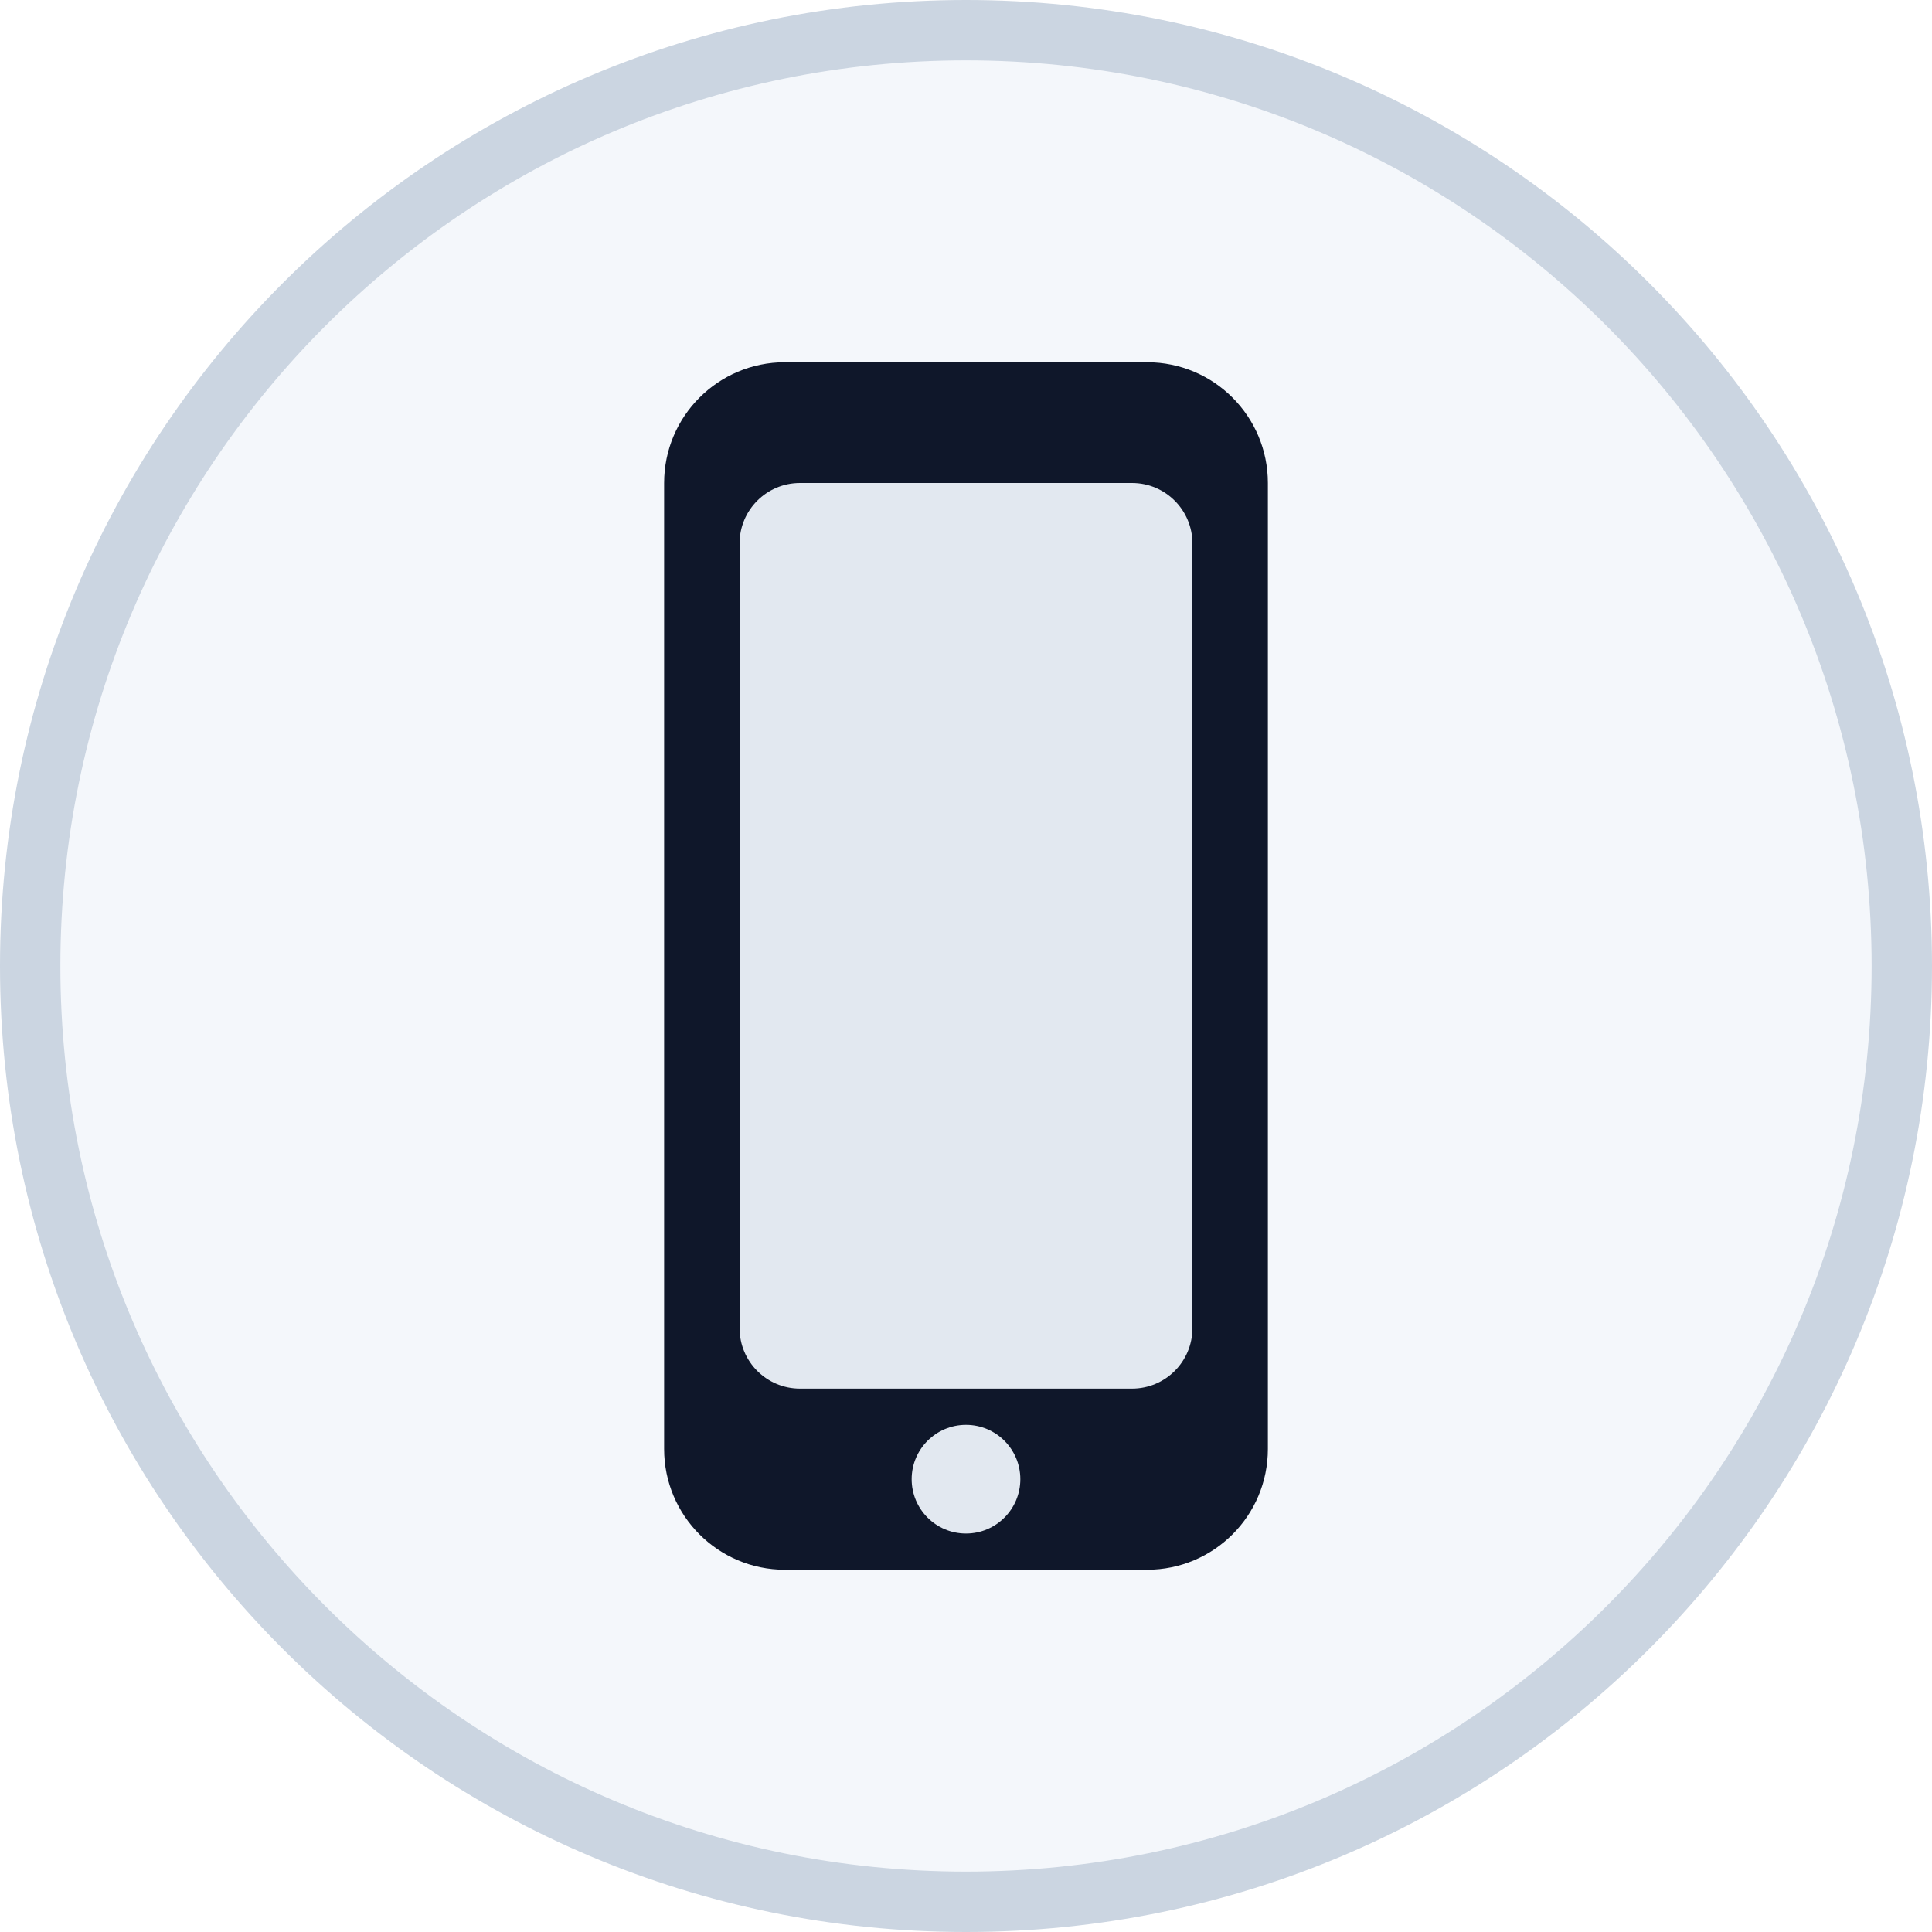
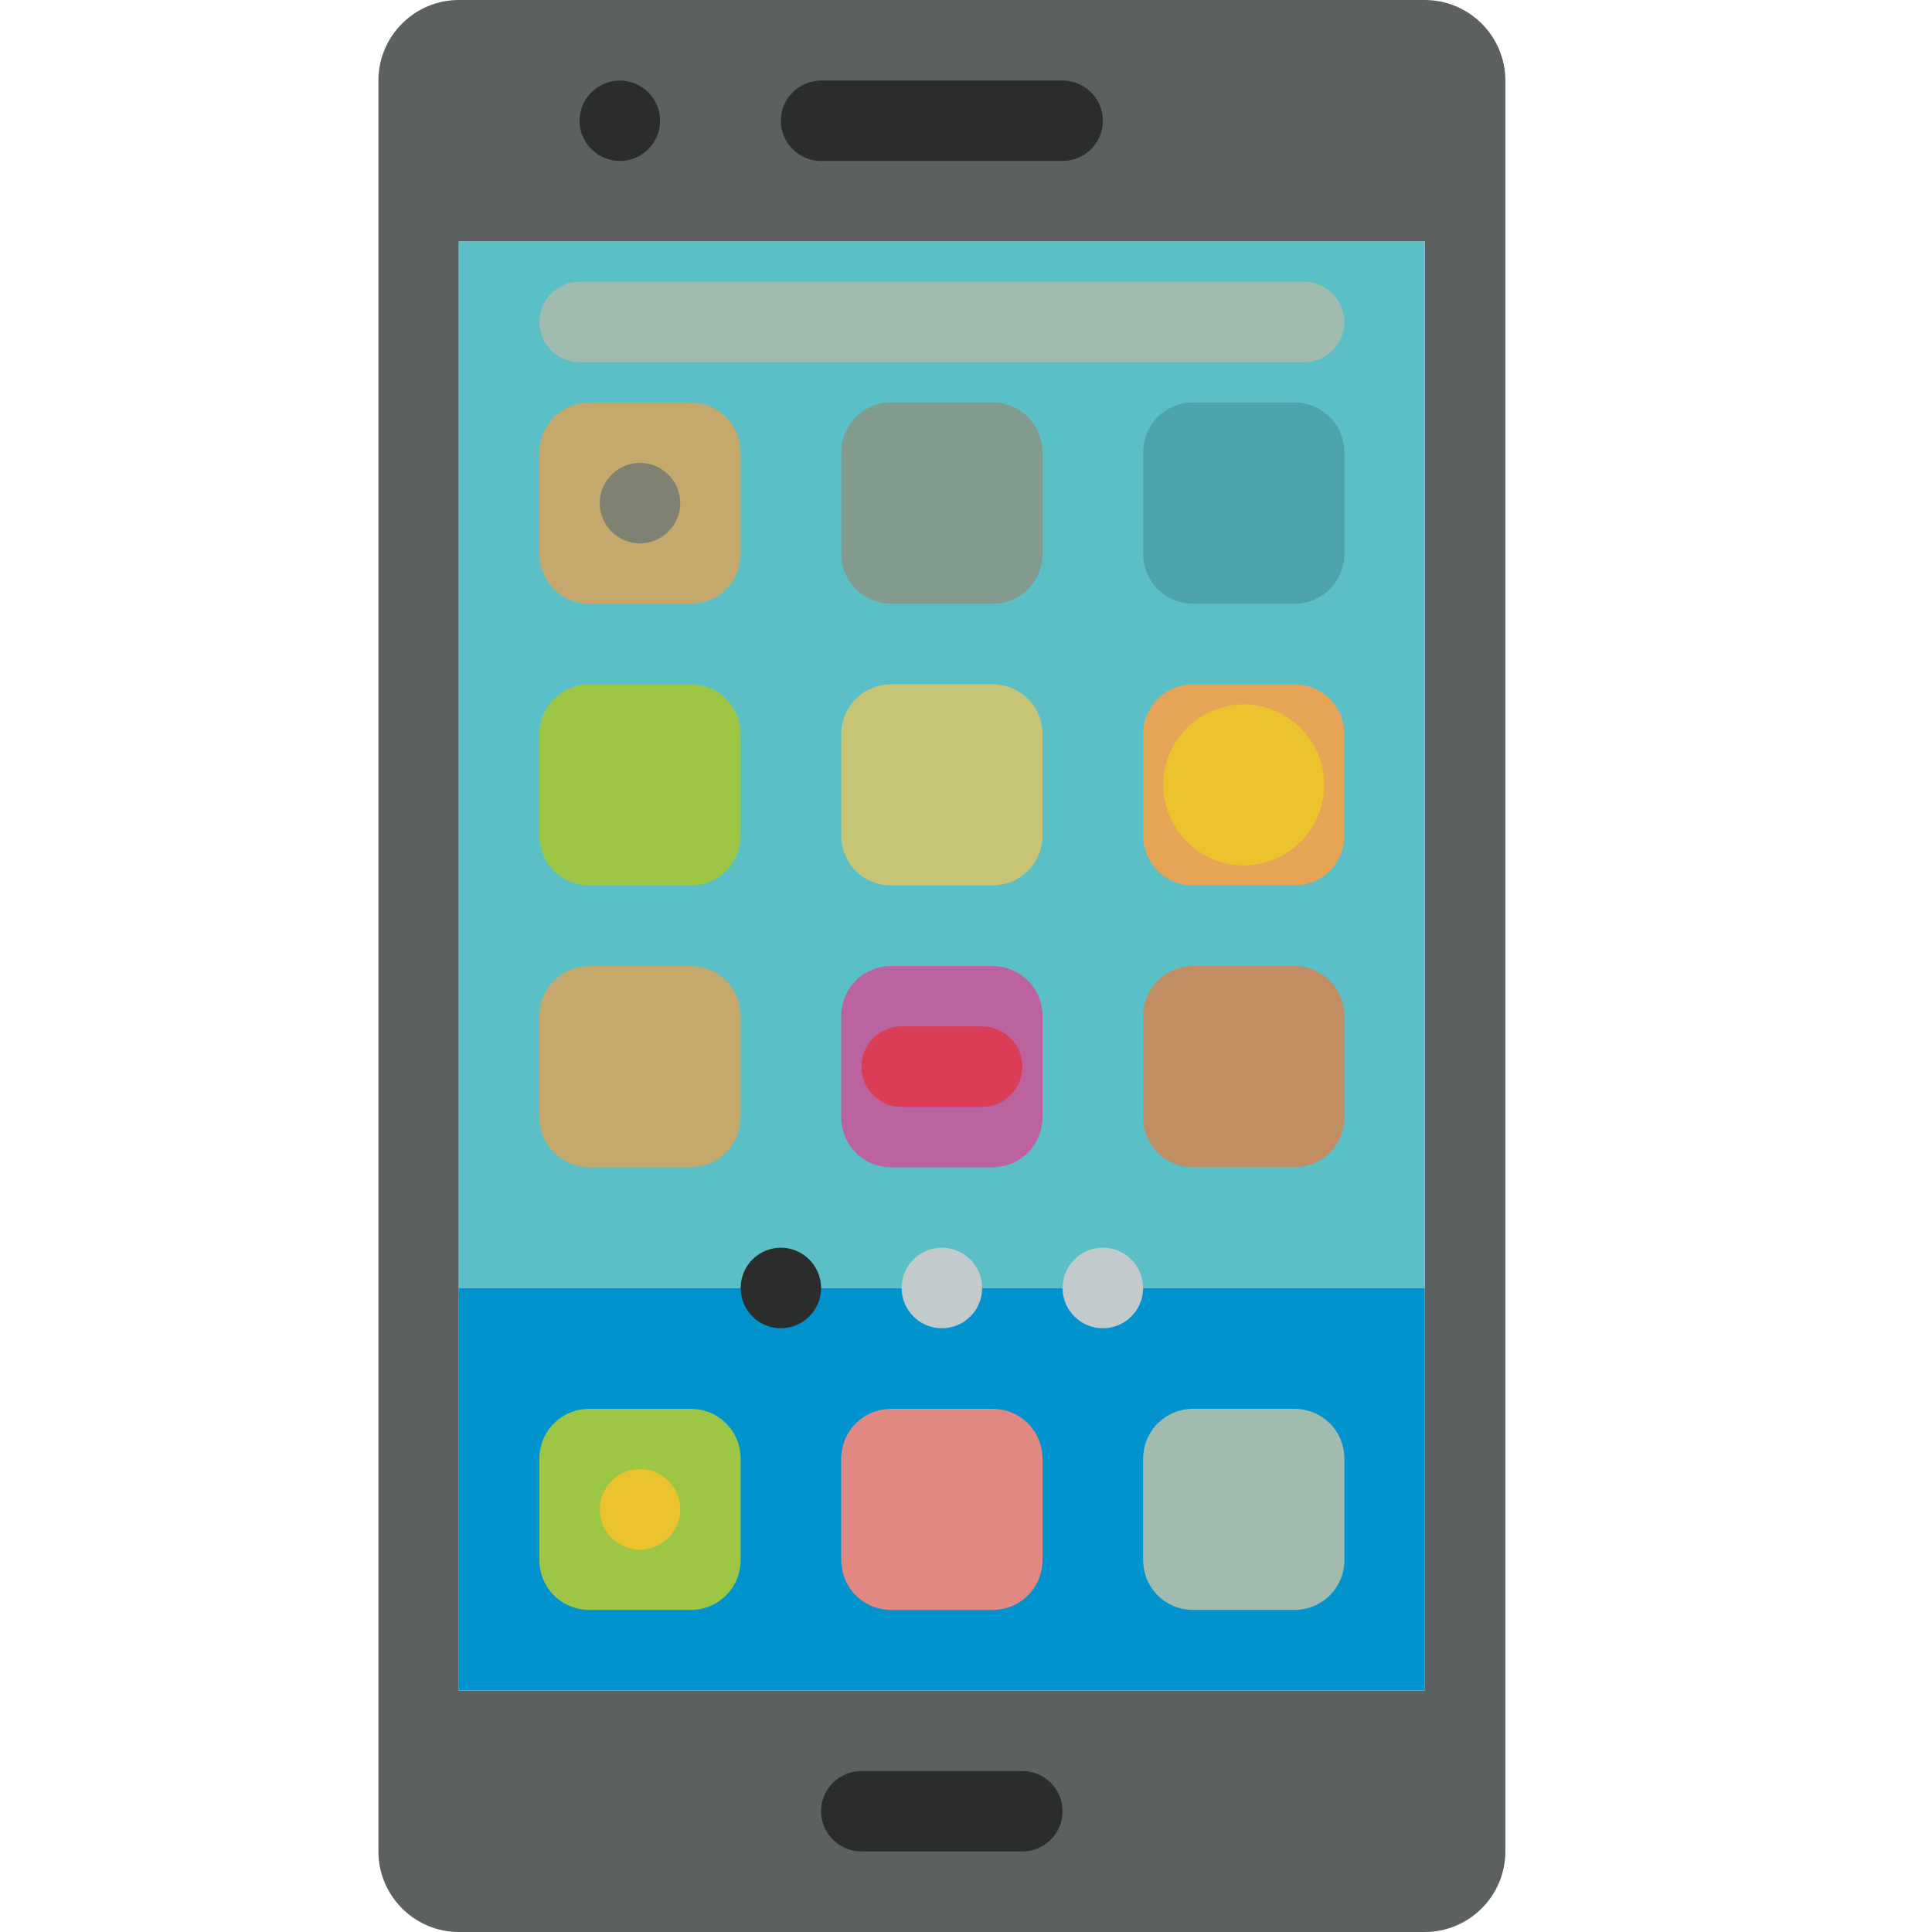
- <svg xmlns="http://www.w3.org/2000/svg" width="64" height="64" viewBox="0 0 64 64" fill="none">
-   <circle cx="32" cy="32" r="31" fill="#F4F7FB" stroke="#CBD5E1" stroke-width="2" />
-   <rect x="22" y="12" width="20" height="40" rx="4" fill="#0F172A" />
-   <rect x="24.5" y="16" width="15" height="30" rx="2" fill="#E2E8F0" />
-   <circle cx="32" cy="49" r="1.8" fill="#E2E8F0" />
+ <svg xmlns="http://www.w3.org/2000/svg" width="64px" height="64px" viewBox="0 0 64 64" version="1.1">
+   <g id="surface1">
+     <path style=" stroke:none;fill-rule:evenodd;fill:rgb(36.078%,37.647%,38.039%);fill-opacity:1;" d="M 15.199 0 L 47.199 0 C 48.668 0 49.867 1.199 49.867 2.668 L 49.867 61.332 C 49.867 62.801 48.668 64 47.199 64 L 15.199 64 C 13.734 64 12.535 62.801 12.535 61.332 L 12.535 2.668 C 12.535 1.199 13.734 0 15.199 0 M 15.199 8 L 15.199 56 L 47.199 56 L 47.199 8 Z M 15.199 8 " />
+     <path style=" stroke:none;fill-rule:evenodd;fill:rgb(35.294%,74.902%,78.039%);fill-opacity:1;" d="M 15.199 8 L 47.199 8 L 47.199 42.668 L 15.199 42.668 Z M 15.199 8 " />
+     <path style=" stroke:none;fill-rule:evenodd;fill:rgb(0%,57.647%,80.784%);fill-opacity:1;" d="M 15.199 42.668 L 47.199 42.668 L 47.199 56 L 15.199 56 Z M 15.199 42.668 " />
+     <path style=" stroke:none;fill-rule:evenodd;fill:rgb(16.863%,17.647%,17.647%);fill-opacity:1;" d="M 27.199 2.668 L 35.199 2.668 C 35.934 2.668 36.535 3.266 36.535 4 C 36.535 4.734 35.934 5.332 35.199 5.332 L 27.199 5.332 C 26.465 5.332 25.867 4.734 25.867 4 C 25.867 3.266 26.465 2.668 27.199 2.668 " />
+     <path style=" stroke:none;fill-rule:evenodd;fill:rgb(16.863%,17.647%,17.647%);fill-opacity:1;" d="M 20.535 5.332 C 21.266 5.332 21.867 4.734 21.867 4 C 21.867 3.266 21.266 2.668 20.535 2.668 C 19.801 2.668 19.199 3.266 19.199 4 C 19.199 4.734 19.801 5.332 20.535 5.332 " />
+     <path style=" stroke:none;fill-rule:evenodd;fill:rgb(16.863%,17.647%,17.647%);fill-opacity:1;" d="M 28.535 58.668 L 33.867 58.668 C 34.602 58.668 35.199 59.266 35.199 60 C 35.199 60.734 34.602 61.332 33.867 61.332 L 28.535 61.332 C 27.801 61.332 27.199 60.734 27.199 60 C 27.199 59.266 27.801 58.668 28.535 58.668 " />
+     <path style=" stroke:none;fill-rule:evenodd;fill:rgb(77.255%,65.882%,42.353%);fill-opacity:1;" d="M 19.535 13.332 L 22.867 13.332 C 23.801 13.332 24.535 14.066 24.535 15 L 24.535 18.332 C 24.535 19.266 23.801 20 22.867 20 L 19.535 20 C 18.602 20 17.867 19.266 17.867 18.332 L 17.867 15 C 17.867 14.066 18.602 13.332 19.535 13.332 " />
+     <path style=" stroke:none;fill-rule:evenodd;fill:rgb(51.373%,60.392%,56.078%);fill-opacity:1;" d="M 29.535 13.332 L 32.867 13.332 C 33.801 13.332 34.535 14.066 34.535 15 L 34.535 18.332 C 34.535 19.266 33.801 20 32.867 20 L 29.535 20 C 28.602 20 27.867 19.266 27.867 18.332 L 27.867 15 C 27.867 14.066 28.602 13.332 29.535 13.332 " />
+     <path style=" stroke:none;fill-rule:evenodd;fill:rgb(29.804%,63.922%,67.059%);fill-opacity:1;" d="M 39.535 13.332 L 42.867 13.332 C 43.801 13.332 44.535 14.066 44.535 15 L 44.535 18.332 C 44.535 19.266 43.801 20 42.867 20 L 39.535 20 C 38.602 20 37.867 19.266 37.867 18.332 L 37.867 15 C 37.867 14.066 38.602 13.332 39.535 13.332 " />
+     <path style=" stroke:none;fill-rule:evenodd;fill:rgb(61.961%,77.647%,27.059%);fill-opacity:1;" d="M 19.535 22.668 L 22.867 22.668 C 23.801 22.668 24.535 23.398 24.535 24.332 L 24.535 27.668 C 24.535 28.602 23.801 29.332 22.867 29.332 L 19.535 29.332 C 18.602 29.332 17.867 28.602 17.867 27.668 L 17.867 24.332 C 17.867 23.398 18.602 22.668 19.535 22.668 " />
+     <path style=" stroke:none;fill-rule:evenodd;fill:rgb(78.431%,76.863%,45.882%);fill-opacity:1;" d="M 29.535 22.668 L 32.867 22.668 C 33.801 22.668 34.535 23.398 34.535 24.332 L 34.535 27.668 C 34.535 28.602 33.801 29.332 32.867 29.332 L 29.535 29.332 C 28.602 29.332 27.867 28.602 27.867 27.668 L 27.867 24.332 C 27.867 23.398 28.602 22.668 29.535 22.668 " />
+     <path style=" stroke:none;fill-rule:evenodd;fill:rgb(89.804%,64.314%,33.725%);fill-opacity:1;" d="M 39.535 22.668 L 42.867 22.668 C 43.801 22.668 44.535 23.398 44.535 24.332 L 44.535 27.668 C 44.535 28.602 43.801 29.332 42.867 29.332 L 39.535 29.332 C 38.602 29.332 37.867 28.602 37.867 27.668 L 37.867 24.332 C 37.867 23.398 38.602 22.668 39.535 22.668 " />
+     <path style=" stroke:none;fill-rule:evenodd;fill:rgb(77.255%,65.882%,42.353%);fill-opacity:1;" d="M 19.535 32 L 22.867 32 C 23.801 32 24.535 32.734 24.535 33.668 L 24.535 37 C 24.535 37.934 23.801 38.668 22.867 38.668 L 19.535 38.668 C 18.602 38.668 17.867 37.934 17.867 37 L 17.867 33.668 C 17.867 32.734 18.602 32 19.535 32 " />
+     <path style=" stroke:none;fill-rule:evenodd;fill:rgb(73.333%,38.824%,61.961%);fill-opacity:1;" d="M 29.535 32 L 32.867 32 C 33.801 32 34.535 32.734 34.535 33.668 L 34.535 37 C 34.535 37.934 33.801 38.668 32.867 38.668 L 29.535 38.668 C 28.602 38.668 27.867 37.934 27.867 37 L 27.867 33.668 C 27.867 32.734 28.602 32 29.535 32 " />
+     <path style=" stroke:none;fill-rule:evenodd;fill:rgb(75.686%,55.294%,38.824%);fill-opacity:1;" d="M 39.535 32 L 42.867 32 C 43.801 32 44.535 32.734 44.535 33.668 L 44.535 37 C 44.535 37.934 43.801 38.668 42.867 38.668 L 39.535 38.668 C 38.602 38.668 37.867 37.934 37.867 37 L 37.867 33.668 C 37.867 32.734 38.602 32 39.535 32 " />
+     <path style=" stroke:none;fill-rule:evenodd;fill:rgb(63.137%,73.333%,68.235%);fill-opacity:1;" d="M 19.199 9.332 L 43.199 9.332 C 43.934 9.332 44.535 9.934 44.535 10.668 C 44.535 11.398 43.934 12 43.199 12 L 19.199 12 C 18.465 12 17.867 11.398 17.867 10.668 C 17.867 9.934 18.465 9.332 19.199 9.332 " />
+     <path style=" stroke:none;fill-rule:evenodd;fill:rgb(76.471%,79.216%,79.608%);fill-opacity:1;" d="M 37.867 42.668 C 37.867 41.93 37.27 41.332 36.535 41.332 C 35.797 41.332 35.199 41.93 35.199 42.668 C 35.199 43.402 35.797 44 36.535 44 C 37.27 44 37.867 43.402 37.867 42.668 Z M 37.867 42.668 " />
+     <path style=" stroke:none;fill-rule:evenodd;fill:rgb(76.471%,79.216%,79.608%);fill-opacity:1;" d="M 32.535 42.668 C 32.535 41.93 31.938 41.332 31.199 41.332 C 30.465 41.332 29.867 41.93 29.867 42.668 C 29.867 43.402 30.465 44 31.199 44 C 31.938 44 32.535 43.402 32.535 42.668 Z M 32.535 42.668 " />
+     <path style=" stroke:none;fill-rule:evenodd;fill:rgb(16.863%,17.647%,17.647%);fill-opacity:1;" d="M 27.199 42.668 C 27.199 41.93 26.602 41.332 25.867 41.332 C 25.129 41.332 24.535 41.93 24.535 42.668 C 24.535 43.402 25.129 44 25.867 44 C 26.602 44 27.199 43.402 27.199 42.668 Z M 27.199 42.668 " />
+     <path style=" stroke:none;fill-rule:evenodd;fill:rgb(61.961%,77.647%,27.059%);fill-opacity:1;" d="M 19.535 46.668 L 22.867 46.668 C 23.801 46.668 24.535 47.398 24.535 48.332 L 24.535 51.668 C 24.535 52.602 23.801 53.332 22.867 53.332 L 19.535 53.332 C 18.602 53.332 17.867 52.602 17.867 51.668 L 17.867 48.332 C 17.867 47.398 18.602 46.668 19.535 46.668 " />
+     <path style=" stroke:none;fill-rule:evenodd;fill:rgb(88.235%,53.333%,50.98%);fill-opacity:1;" d="M 29.535 46.668 L 32.867 46.668 C 33.801 46.668 34.535 47.398 34.535 48.332 L 34.535 51.668 C 34.535 52.602 33.801 53.332 32.867 53.332 L 29.535 53.332 C 28.602 53.332 27.867 52.602 27.867 51.668 L 27.867 48.332 C 27.867 47.398 28.602 46.668 29.535 46.668 " />
+     <path style=" stroke:none;fill-rule:evenodd;fill:rgb(63.137%,73.333%,68.235%);fill-opacity:1;" d="M 39.535 46.668 L 42.867 46.668 C 43.801 46.668 44.535 47.398 44.535 48.332 L 44.535 51.668 C 44.535 52.602 43.801 53.332 42.867 53.332 L 39.535 53.332 C 38.602 53.332 37.867 52.602 37.867 51.668 L 37.867 48.332 C 37.867 47.398 38.602 46.668 39.535 46.668 " />
+     <path style=" stroke:none;fill-rule:evenodd;fill:rgb(49.804%,50.98%,44.706%);fill-opacity:1;" d="M 21.199 18 C 21.934 18 22.535 17.398 22.535 16.668 C 22.535 15.934 21.934 15.332 21.199 15.332 C 20.465 15.332 19.867 15.934 19.867 16.668 C 19.867 17.398 20.465 18 21.199 18 " />
+     <path style=" stroke:none;fill-rule:evenodd;fill:rgb(85.882%,23.922%,34.118%);fill-opacity:1;" d="M 29.867 34 L 32.535 34 C 33.266 34 33.867 34.602 33.867 35.332 C 33.867 36.066 33.266 36.668 32.535 36.668 L 29.867 36.668 C 29.133 36.668 28.535 36.066 28.535 35.332 C 28.535 34.602 29.133 34 29.867 34 " />
+     <path style=" stroke:none;fill-rule:evenodd;fill:rgb(92.157%,76.471%,18.039%);fill-opacity:1;" d="M 41.199 28.668 C 42.668 28.668 43.867 27.465 43.867 26 C 43.867 24.535 42.668 23.332 41.199 23.332 C 39.734 23.332 38.535 24.535 38.535 26 C 38.535 27.465 39.734 28.668 41.199 28.668 " />
+     <path style=" stroke:none;fill-rule:evenodd;fill:rgb(92.157%,76.471%,18.039%);fill-opacity:1;" d="M 21.199 51.332 C 21.934 51.332 22.535 50.734 22.535 50 C 22.535 49.266 21.934 48.668 21.199 48.668 C 20.465 48.668 19.867 49.266 19.867 50 C 19.867 50.734 20.465 51.332 21.199 51.332 " />
+   </g>
</svg>
